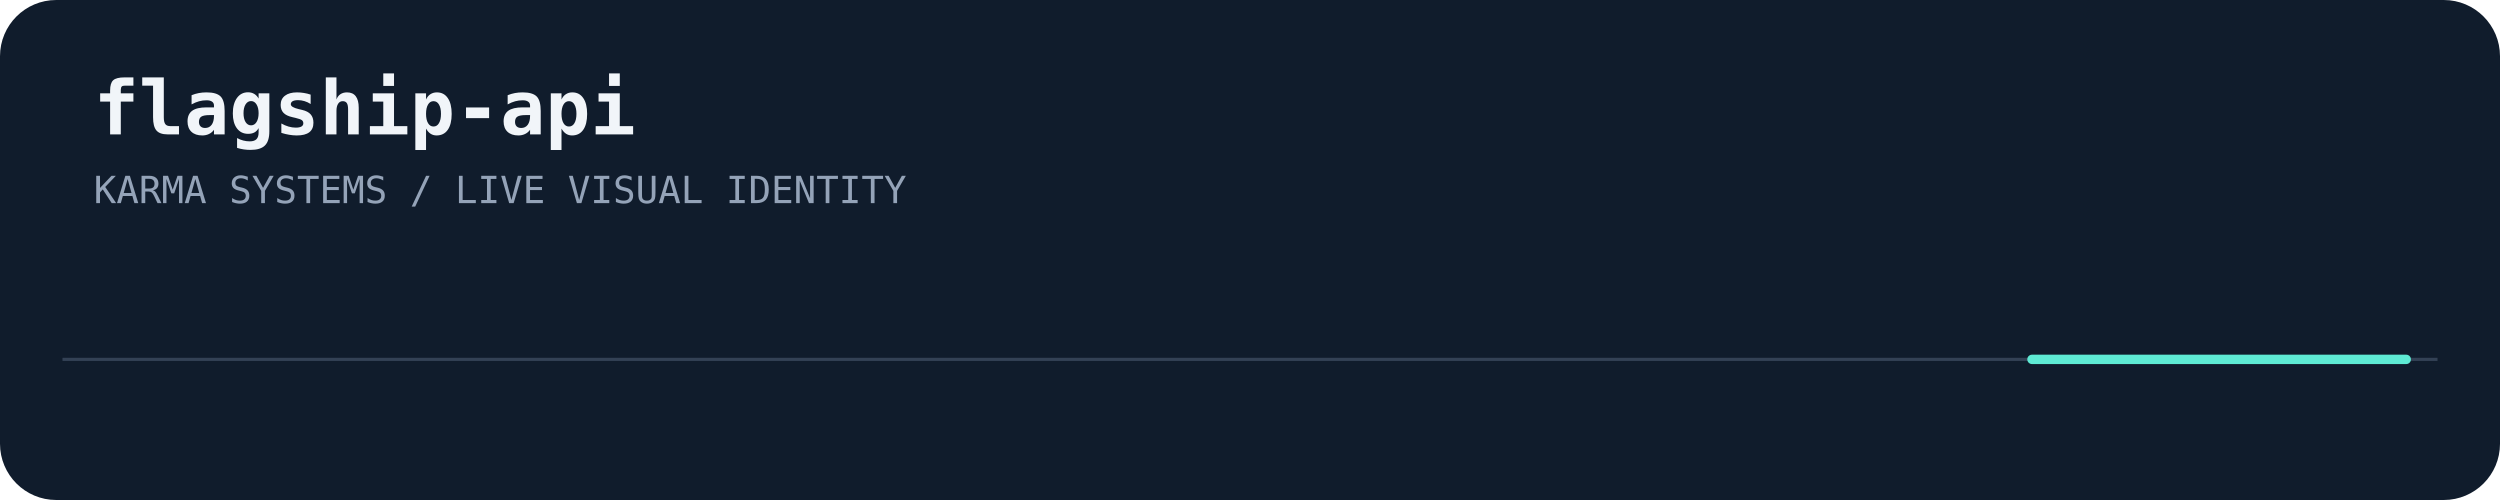
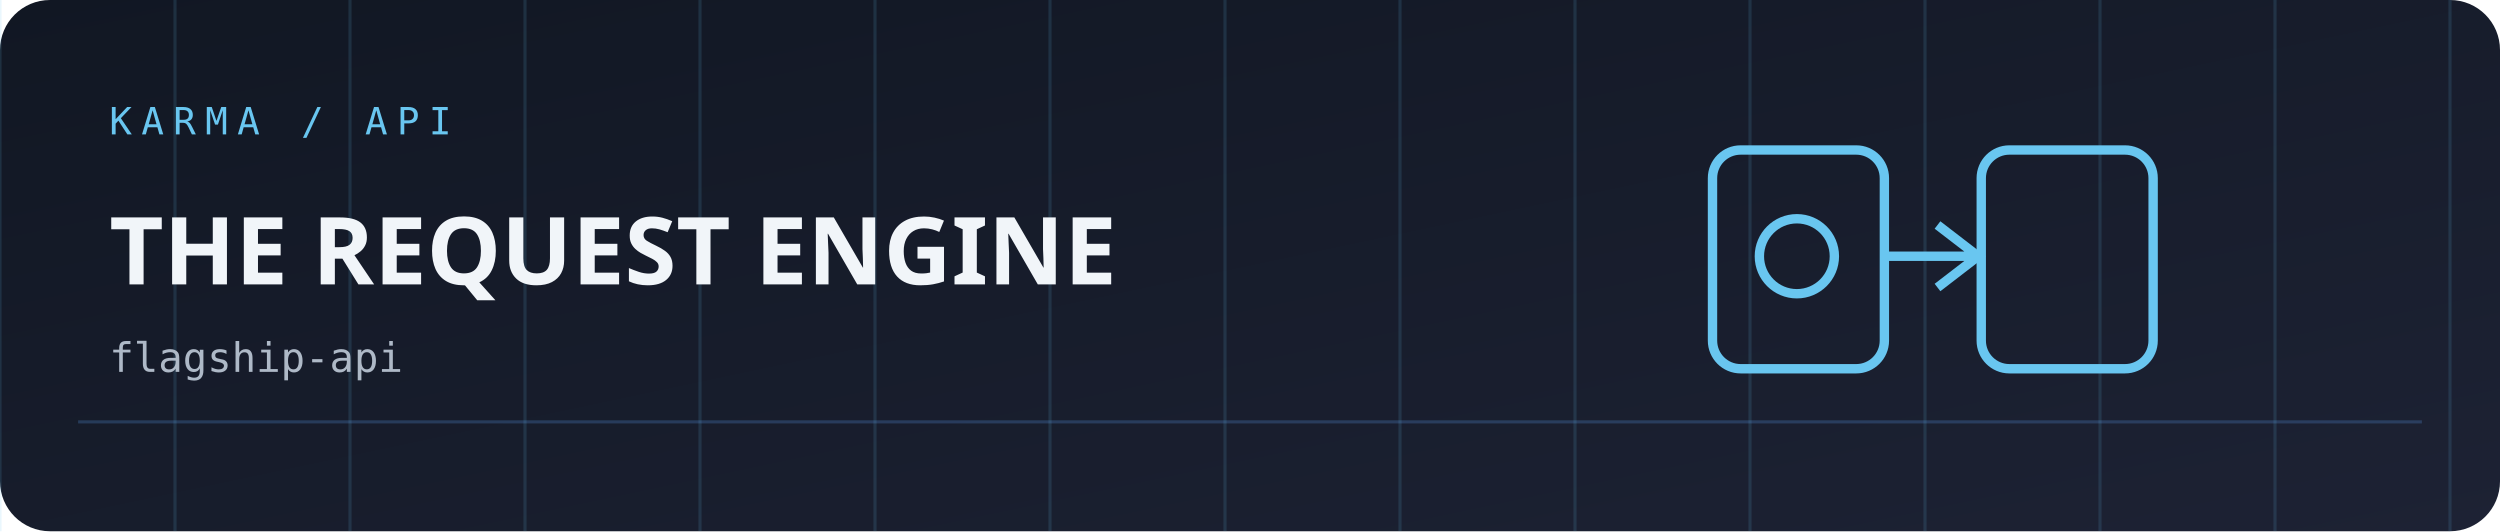
- <svg xmlns="http://www.w3.org/2000/svg" viewBox="0 0 800 160" role="img" aria-label="flagship-api animated project signal">
-   <rect width="800" height="160" rx="18" fill="#101c2c" />
-   <path d="M20 115H780" stroke="#334155" />
-   <path d="M30 115L90 115 115 70 145 135 190 80 230 115 290 115 330 65 365 115 430 115 460 85 500 115 770 115" stroke="#5eead4" stroke-width="3" fill="none" stroke-linecap="round" stroke-dasharray="800" stroke-dashoffset="800">
-     <animate attributeName="stroke-dashoffset" values="800;0;800" dur="9s" repeatCount="indefinite" />
+ <svg xmlns="http://www.w3.org/2000/svg" viewBox="0 0 800 170" role="img" aria-label="flagship-api original api animated artwork">
+   <defs>
+     <linearGradient id="bg" x2="1" y2="1">
+       <stop stop-color="#111723" />
+       <stop offset="1" stop-color="#1d2234" />
+     </linearGradient>
+     <linearGradient id="line">
+       <stop stop-color="#69c6f0" />
+       <stop offset="1" stop-color="#4c84c9" />
+     </linearGradient>
+   </defs>
+   <rect width="800" height="170" rx="16" fill="url(#bg)" />
+   <path d="M25 135H775" stroke="#4c84c9" opacity=".3" />
+   <g opacity=".14" stroke="#69c6f0">
+     <path d="M0 0v170" />
+     <path d="M56 0v170" />
+     <path d="M112 0v170" />
+     <path d="M168 0v170" />
+     <path d="M224 0v170" />
+     <path d="M280 0v170" />
+     <path d="M336 0v170" />
+     <path d="M392 0v170" />
+     <path d="M448 0v170" />
+     <path d="M504 0v170" />
+     <path d="M560 0v170" />
+     <path d="M616 0v170" />
+     <path d="M672 0v170" />
+     <path d="M728 0v170" />
+     <path d="M784 0v170" />
+   </g>
+   <text x="35" y="43" fill="#69c6f0" font-size="12" font-family="monospace" letter-spacing="3">KARMA / API</text>
+   <text x="35" y="91" fill="#f1f5f9" font-size="30" font-weight="bold" font-family="sans-serif">THE REQUEST ENGINE</text>
+   <text x="35" y="119" fill="#aeb9c7" font-size="13" font-family="monospace">flagship-api</text>
+   <g class="art">
+     <g stroke="#69c6f0" fill="none" stroke-width="3">
+       <rect x="548" y="48" width="55" height="70" rx="9" />
+       <rect x="634" y="48" width="55" height="70" rx="9" />
+       <path d="M603 82h31 M620 72l13 10-13 10" />
+       <circle cx="575" cy="82" r="12" />
+     </g>
+   </g>
+   <path class="sweep" d="M0 157h800" stroke="url(#line)" stroke-width="2" stroke-dasharray="90 710">
+     <animate attributeName="stroke-dashoffset" from="0" to="-800" dur="8s" repeatCount="indefinite" />
  </path>
-   <text x="30" y="43" fill="#f1f5f9" font-size="24" font-family="monospace" font-weight="bold">flagship-api</text>
-   <text x="30" y="65" fill="#94a3b8" font-size="12" font-family="monospace">KARMA SYSTEMS / LIVE VISUAL IDENTITY</text>
-   <style>@media(prefers-reduced-motion:reduce){animate{display:none}}</style>
+   <style>.art{transform-origin:627px 84px;animation:float 4s ease-in-out infinite alternate}@keyframes float{to{transform:translateY(-7px) scale(1.035)}}@media(prefers-reduced-motion:reduce){.art{animation:none}.sweep{display:none}}</style>
</svg>
